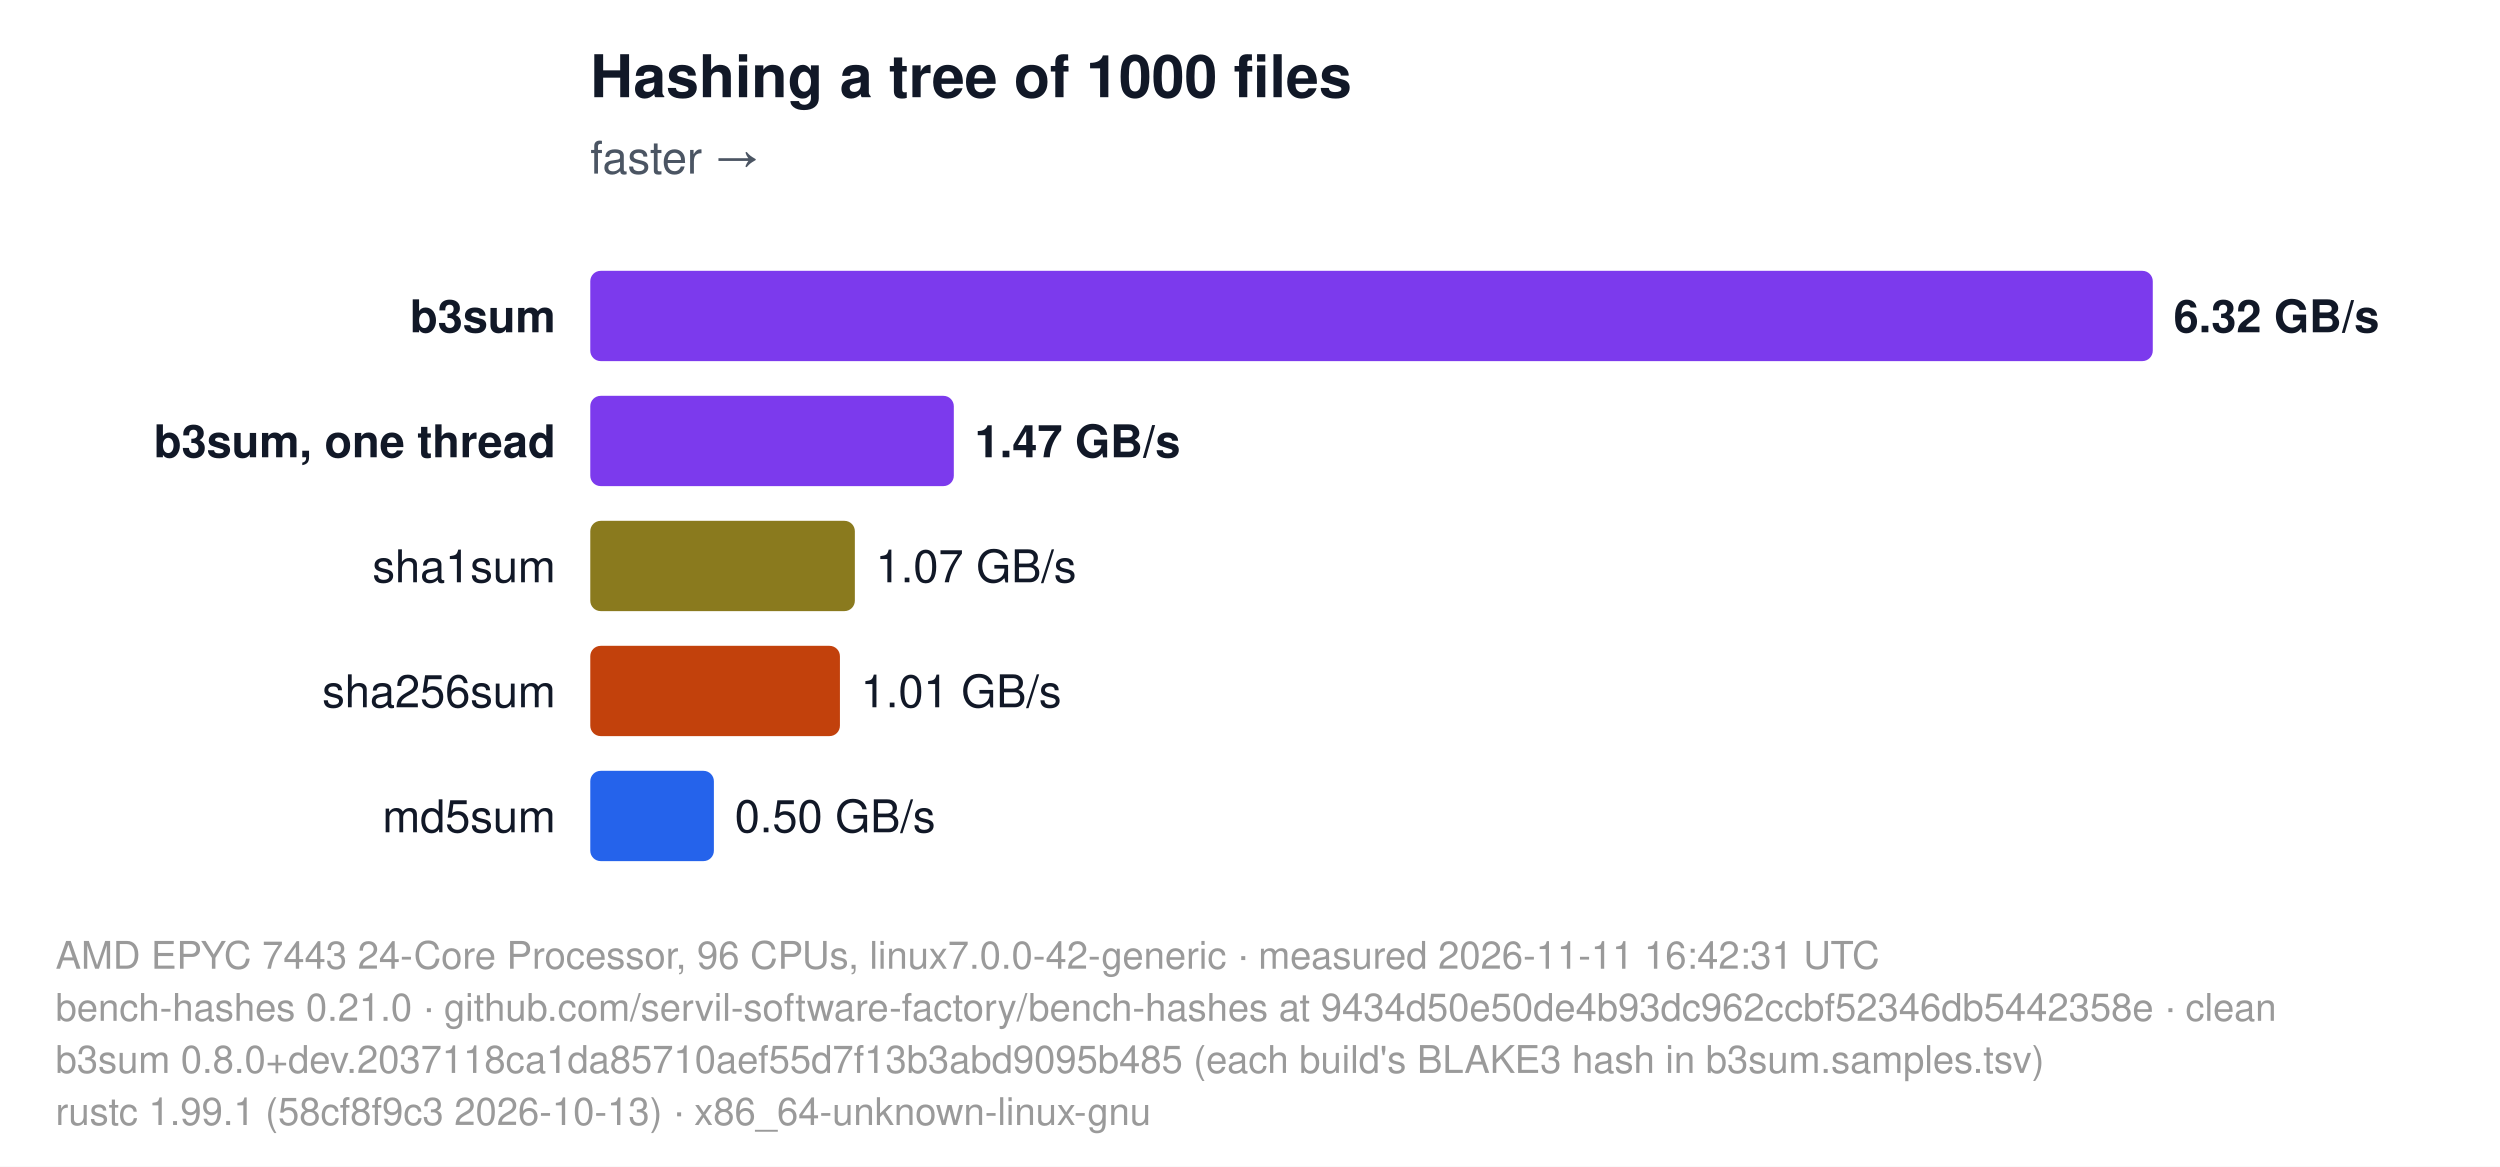
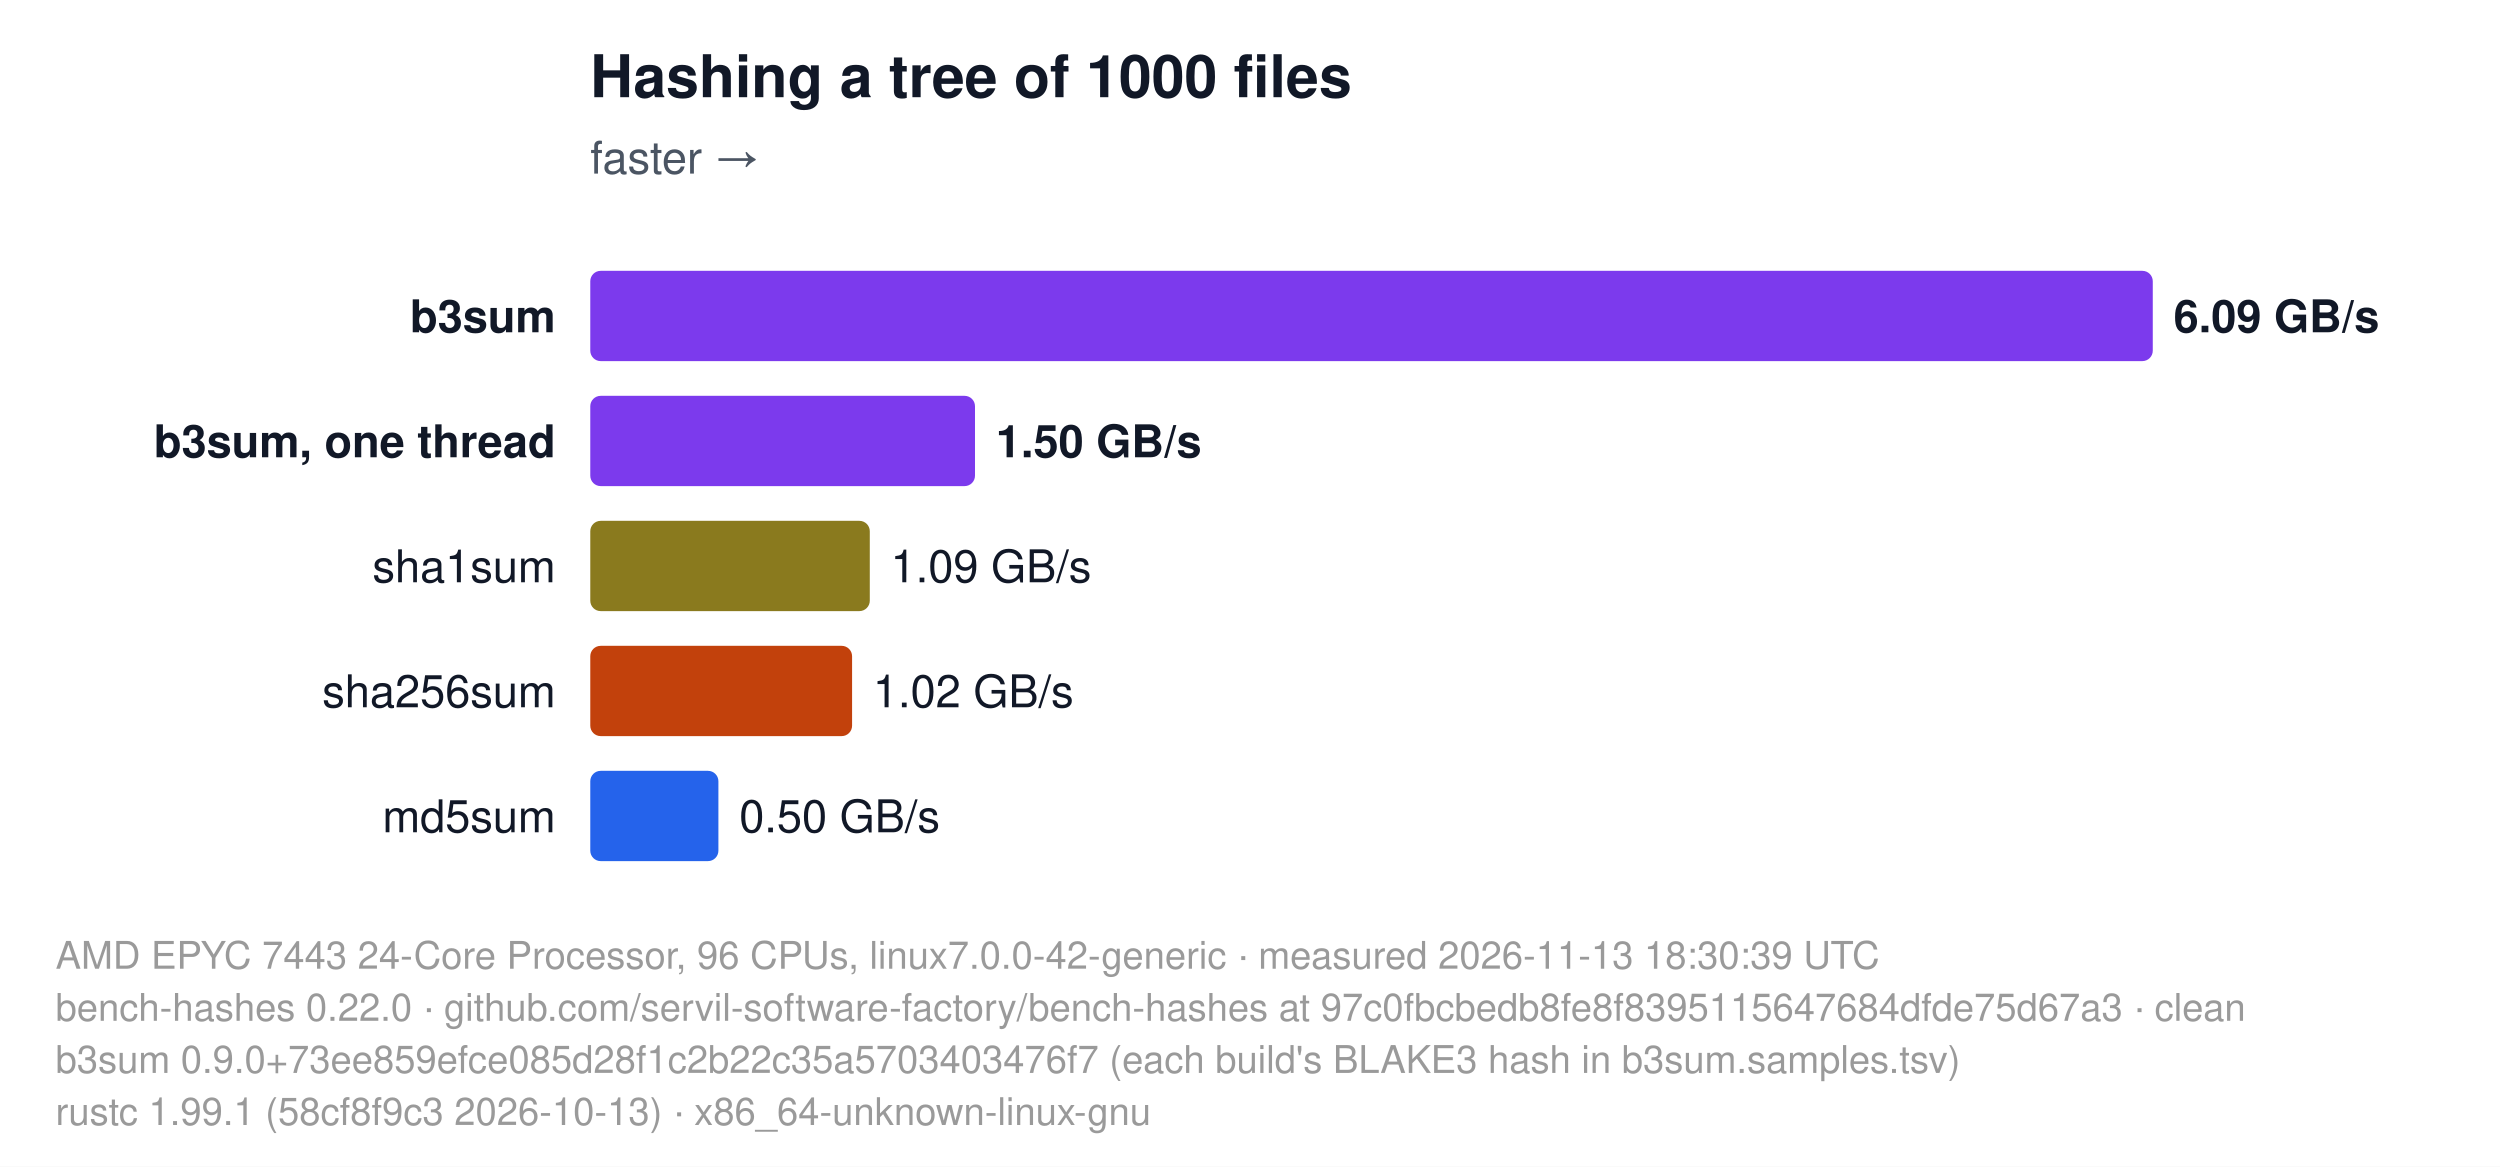
<svg xmlns="http://www.w3.org/2000/svg" width="720" height="336" viewBox="0 0 720 336" font-family="-apple-system, BlinkMacSystemFont, 'Segoe UI', Helvetica, Arial, sans-serif">
  <rect width="720" height="336" fill="#ffffff" />
  <text x="170" y="28" font-size="17" font-weight="600" fill="#111827">Hashing a tree of 1000 files</text>
  <text x="170" y="50" font-size="13" fill="#4b5563">faster →</text>
  <text x="160" y="95.7" font-size="13" fill="#111827" text-anchor="end" font-weight="600">b3sum</text>
  <rect x="170" y="78" width="450.0" height="26" rx="3" fill="#7c3aed" />
-   <text x="626.0" y="95.7" font-size="13" fill="#111827" font-weight="600">6.32 GB/s</text>
+   <text x="626.0" y="95.7" font-size="13" fill="#111827" font-weight="600">6.09 GB/s</text>
  <text x="160" y="131.7" font-size="13" fill="#111827" text-anchor="end" font-weight="600">b3sum, one thread</text>
-   <rect x="170" y="114" width="104.7" height="26" rx="3" fill="#7c3aed" />
-   <text x="280.7" y="131.7" font-size="13" fill="#111827" font-weight="600">1.47 GB/s</text>
+   <rect x="170" y="114" width="110.8" height="26" rx="3" fill="#7c3aed" />
+   <text x="286.8" y="131.7" font-size="13" fill="#111827" font-weight="600">1.50 GB/s</text>
  <text x="160" y="167.7" font-size="13" fill="#111827" text-anchor="end">sha1sum</text>
-   <rect x="170" y="150" width="76.2" height="26" rx="3" fill="#8a7a1e" />
-   <text x="252.2" y="167.7" font-size="13" fill="#111827">1.07 GB/s</text>
+   <rect x="170" y="150" width="80.5" height="26" rx="3" fill="#8a7a1e" />
+   <text x="256.5" y="167.7" font-size="13" fill="#111827">1.09 GB/s</text>
  <text x="160" y="203.7" font-size="13" fill="#111827" text-anchor="end">sha256sum</text>
-   <rect x="170" y="186" width="71.9" height="26" rx="3" fill="#c2410c" />
-   <text x="247.9" y="203.7" font-size="13" fill="#111827">1.01 GB/s</text>
+   <rect x="170" y="186" width="75.4" height="26" rx="3" fill="#c2410c" />
+   <text x="251.4" y="203.7" font-size="13" fill="#111827">1.02 GB/s</text>
  <text x="160" y="239.7" font-size="13" fill="#111827" text-anchor="end">md5sum</text>
-   <rect x="170" y="222" width="35.6" height="26" rx="3" fill="#2563eb" />
-   <text x="211.6" y="239.7" font-size="13" fill="#111827">0.50 GB/s</text>
-   <text x="16" y="279.0" font-size="11" fill="#9a9a9a">AMD EPYC 7443 24-Core Processor, 96 CPUs, linux7.0.0-42-generic · measured 2026-11-11 16:42:31 UTC</text>
-   <text x="16" y="294.0" font-size="11" fill="#9a9a9a">bench-hashes 0.21.0 · github.com/servil-software-factory/bench-hashes at 9434d50e50de4b93dc962ccbf52346db5442358e · clean</text>
-   <text x="16" y="309.0" font-size="11" fill="#9a9a9a">b3sum 0.8.0+dev.2037118ca1da85710aef55d7f13b3abd9095b485 (each build's BLAKE3 hash in b3sum.samples.tsv)</text>
+   <rect x="170" y="222" width="36.9" height="26" rx="3" fill="#2563eb" />
+   <text x="212.9" y="239.7" font-size="13" fill="#111827">0.50 GB/s</text>
+   <text x="16" y="279.0" font-size="11" fill="#9a9a9a">AMD EPYC 7443 24-Core Processor, 96 CPUs, linux7.0.0-42-generic · measured 2026-11-13 18:30:39 UTC</text>
+   <text x="16" y="294.0" font-size="11" fill="#9a9a9a">bench-hashes 0.22.0 · github.com/servil-software-factory/bench-hashes at 97c0fbcbedb8fe8f8395115647684dfde75d67a3 · clean</text>
+   <text x="16" y="309.0" font-size="11" fill="#9a9a9a">b3sum 0.9.0+73ee859efce085d28f1c2b22c35a5703403476f7 (each build's BLAKE3 hash in b3sum.samples.tsv)</text>
  <text x="16" y="324.0" font-size="11" fill="#9a9a9a">rustc 1.99.1 (58cf8f9c3 2026-10-13) · x86_64-unknown-linux-gnu</text>
</svg>
